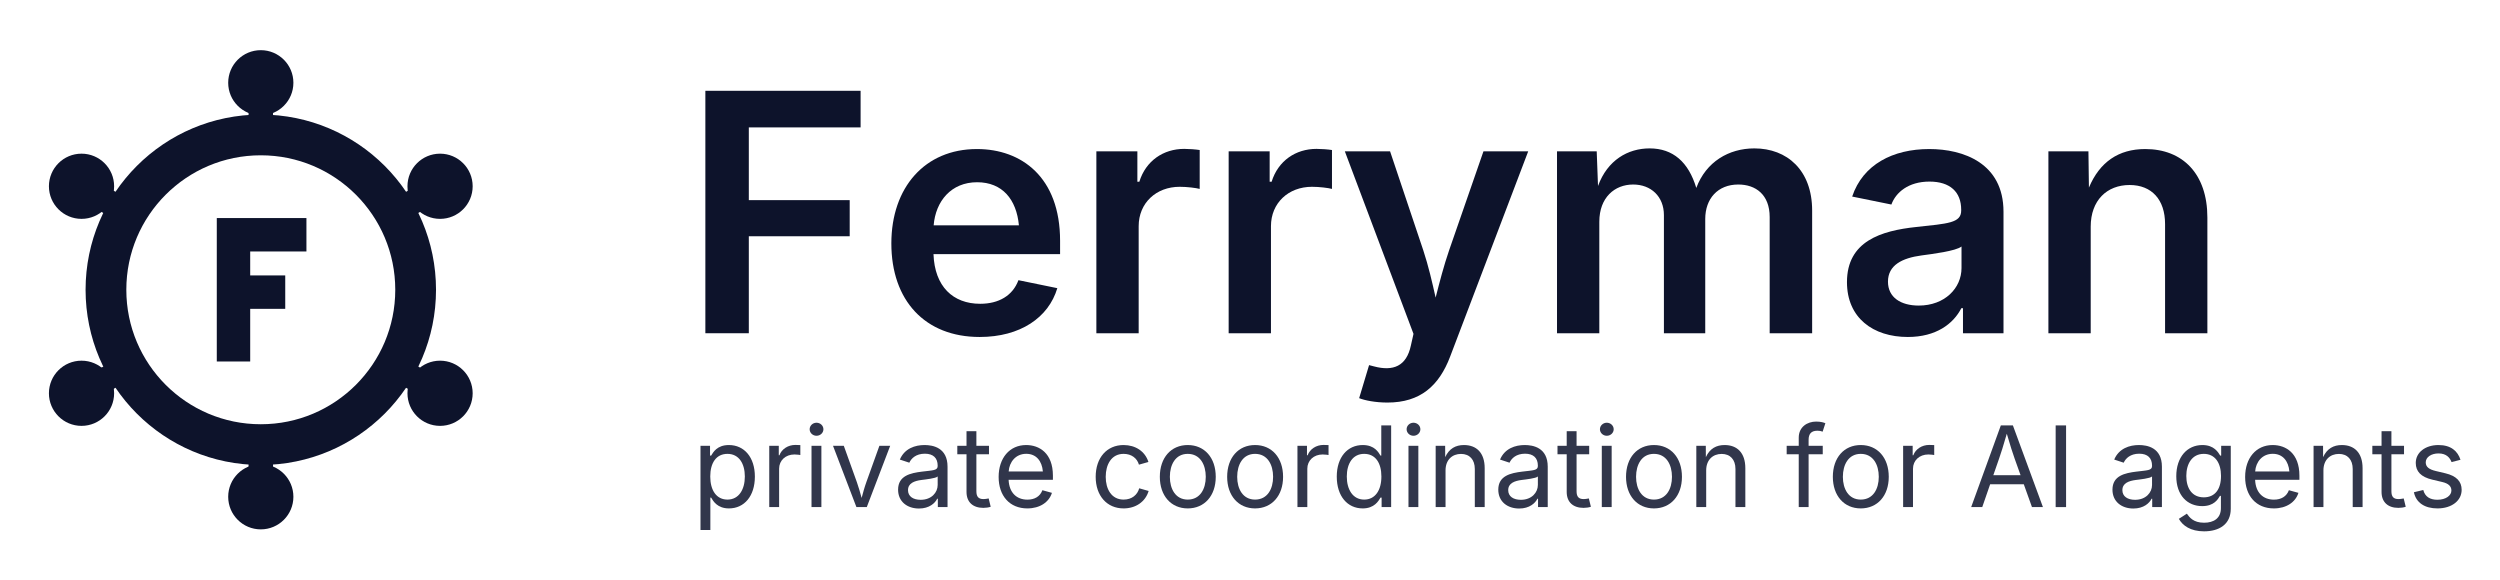
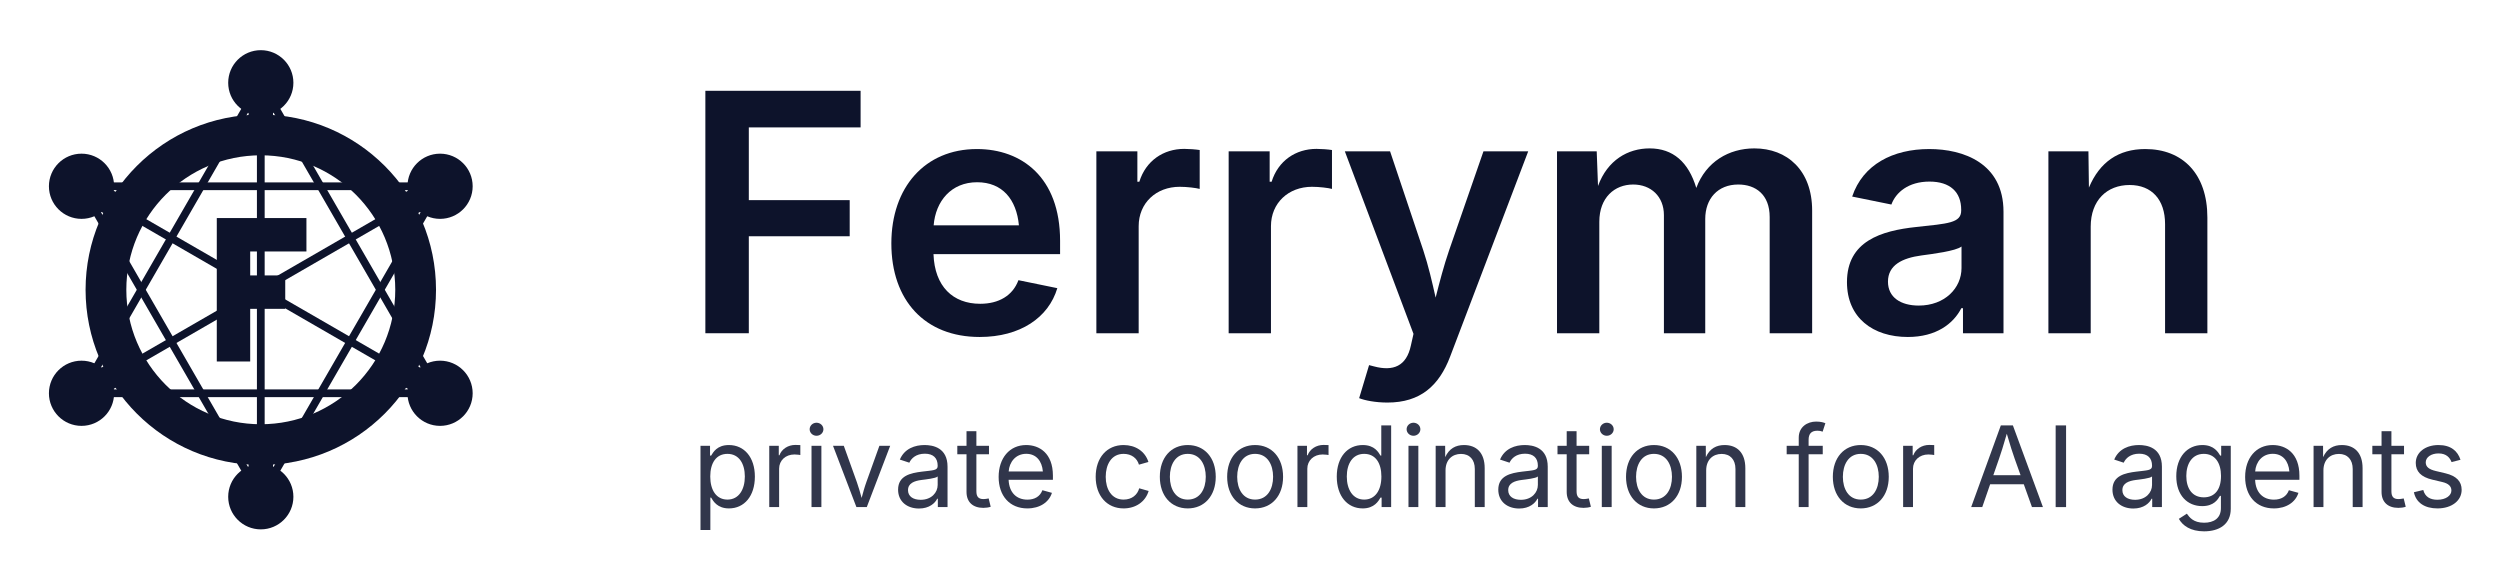
<svg xmlns="http://www.w3.org/2000/svg" viewBox="0 0 345.1 80.0" width="345.1" height="80.0" fill="none">
  <g transform="translate(0,4.00) scale(1.125)">
+     <g stroke="#0D132B" fill="none" stroke-linecap="round">
+       <line x1="32.000" y1="6.600" x2="53.997" y2="44.700" stroke-width="0.950" />
+       <line x1="32.000" y1="6.600" x2="32.000" y2="57.400" stroke-width="0.950" />
+       <line x1="32.000" y1="6.600" x2="10.003" y2="44.700" stroke-width="0.950" />
+       <line x1="53.997" y1="19.300" x2="32.000" y2="57.400" stroke-width="0.950" />
+       <line x1="53.997" y1="19.300" x2="10.003" y2="44.700" stroke-width="0.950" />
+       <line x1="53.997" y1="19.300" x2="10.003" y2="19.300" stroke-width="0.950" />
+       <line x1="53.997" y1="44.700" x2="10.003" y2="44.700" stroke-width="0.950" />
+       <line x1="53.997" y1="44.700" x2="10.003" y2="19.300" stroke-width="0.950" />
+       <line x1="32.000" y1="57.400" x2="10.003" y2="19.300" stroke-width="0.950" />
+     </g>
    <g stroke="#0D132B" fill="none" stroke-linecap="round">
      <line x1="32.000" y1="13.000" x2="32.000" y2="6.600" stroke-width="3.000" />
      <line x1="48.454" y1="22.500" x2="53.997" y2="19.300" stroke-width="3.000" />
      <line x1="48.454" y1="41.500" x2="53.997" y2="44.700" stroke-width="3.000" />
      <line x1="32.000" y1="51.000" x2="32.000" y2="57.400" stroke-width="3.000" />
      <line x1="15.546" y1="41.500" x2="10.003" y2="44.700" stroke-width="3.000" />
      <line x1="15.546" y1="22.500" x2="10.003" y2="19.300" stroke-width="3.000" />
      <circle cx="32.0" cy="32.0" r="19.000" stroke-width="5.000" />
      <circle cx="32.000" cy="6.600" r="4.000" stroke="none" fill="#0D132B" />
      <circle cx="53.997" cy="19.300" r="4.000" stroke="none" fill="#0D132B" />
      <circle cx="53.997" cy="44.700" r="4.000" stroke="none" fill="#0D132B" />
      <circle cx="32.000" cy="57.400" r="4.000" stroke="none" fill="#0D132B" />
      <circle cx="10.003" cy="44.700" r="4.000" stroke="none" fill="#0D132B" />
      <circle cx="10.003" cy="19.300" r="4.000" stroke="none" fill="#0D132B" />
      <path d="M26.600,23.200 H37.600 V27.300 H30.700 V30.240 H35.000 V34.340 H30.700 V40.800 H26.600 Z" stroke="none" fill="#0D132B" />
    </g>
  </g>
  <g fill="#0D132B">
    <g transform="translate(94.000,46.000) scale(0.022461,-0.022461)">
      <path d="M150 0H417V596H1037V818H417V1265H1104V1490H150Z" />
    </g>
    <g transform="translate(121.043,46.000) scale(0.022461,-0.022461)">
      <path d="M632 -23C881 -23 1055 96 1109 277L870 326C835 231 749 181 635 181C468 181 355 287 348 486H1126V568C1126 960 888 1132 615 1132C295 1132 89 896 89 552C89 202 295 -23 632 -23ZM349 663C361 812 457 928 616 928C771 928 858 823 873 663Z" />
    </g>
    <g transform="translate(148.243,46.000) scale(0.022461,-0.022461)">
      <path d="M138 0H398V658C398 800 505 900 650 900C696 900 751 893 773 887V1126C748 1130 707 1133 678 1133C550 1133 442 1060 402 931H390V1118H138Z" />
    </g>
    <g transform="translate(166.504,46.000) scale(0.022461,-0.022461)">
      <path d="M138 0H398V658C398 800 505 900 650 900C696 900 751 893 773 887V1126C748 1130 707 1133 678 1133C550 1133 442 1060 402 931H390V1118H138Z" />
    </g>
    <g transform="translate(184.765,46.000) scale(0.022461,-0.022461)">
      <path d="M127 -399C162 -413 227 -426 301 -426C503 -426 618 -323 686 -144L1166 1118H891L680 510C647 414 622 317 597 219C575 317 553 413 521 510L317 1118H39L461 -4L445 -75C418 -203 336 -235 219 -204L188 -196Z" />
    </g>
    <g transform="translate(211.830,46.000) scale(0.022461,-0.022461)">
      <path d="M138 0H398V685C398 834 492 914 606 914C716 914 795 840 795 726V0H1049V702C1049 827 1126 914 1252 914C1359 914 1445 852 1445 714V0H1706V754C1706 1002 1552 1136 1351 1136C1194 1136 1054 1054 994 893C946 1052 851 1136 707 1136C574 1136 448 1064 390 905L382 1118H138Z" />
    </g>
    <g transform="translate(253.248,46.000) scale(0.022461,-0.022461)">
      <path d="M450 -23C624 -23 730 58 779 154H789V0H1038V747C1038 1045 792 1132 582 1132C358 1132 174 1037 108 840L349 791C376 865 453 932 583 932C710 932 778 868 778 759V754C778 677 696 674 502 653C286 630 76 566 76 314C76 94 237 -23 450 -23ZM517 170C407 170 328 220 328 317C328 419 416 462 533 478C600 487 745 505 780 533V401C780 277 677 170 517 170Z" />
    </g>
    <g transform="translate(279.662,46.000) scale(0.022461,-0.022461)">
      <path d="M398 655C398 817 498 911 637 911C773 911 855 821 855 671V0H1115V711C1115 980 963 1132 733 1132C569 1132 453 1052 387 895L384 1118H138V0H398Z" />
    </g>
  </g>
  <g fill="#0D132B" opacity="0.85">
    <g transform="translate(95.500,70.000) scale(0.007568,-0.007568)">
      <path d="M158 -418H338V173H352C389 111 464 -24 677 -24C956 -24 1150 200 1150 556C1150 910 955 1132 676 1132C458 1132 389 998 352 939H332V1118H158ZM650 137C447 137 336 309 336 558C336 805 444 971 650 971C862 971 967 790 967 558C967 323 859 137 650 137Z" />
    </g>
    <g transform="translate(104.991,70.000) scale(0.007568,-0.007568)">
      <path d="M158 0H338V700C338 851 456 960 617 960C665 960 714 952 725 950V1131C704 1132 660 1134 634 1134C501 1134 385 1059 344 946H332V1118H158Z" />
    </g>
    <g transform="translate(110.826,70.000) scale(0.007568,-0.007568)">
      <path d="M158 0H338V1118H158ZM249 1301C318 1301 375 1354 375 1420C375 1486 318 1539 249 1539C181 1539 124 1486 124 1420C124 1354 181 1301 249 1301Z" />
    </g>
    <g transform="translate(114.580,70.000) scale(0.007568,-0.007568)">
      <path d="M481 0H670L1097 1118H900L662 455C627 358 601 260 576 167C550 260 524 358 489 455L251 1118H54Z" />
    </g>
    <g transform="translate(123.291,70.000) scale(0.007568,-0.007568)">
      <path d="M471 -26C660 -26 765 73 803 152H815V0H992V737C992 1086 723 1132 573 1132C400 1132 208 1070 122 867L295 810C330 888 417 974 578 974C733 974 812 894 812 755V749C812 666 724 672 525 647C318 621 90 574 90 318C90 98 259 -26 471 -26ZM502 133C368 133 271 193 271 309C271 436 386 478 517 495C586 504 782 524 812 559V404C812 267 701 133 502 133Z" />
    </g>
    <g transform="translate(131.995,70.000) scale(0.007568,-0.007568)">
      <path d="M598 1118H368V1384H188V1118H20V964H188V276C188 93 302 -14 495 -14C541 -14 592 -7 629 6L592 158C562 152 523 146 500 146C405 146 368 190 368 290V964H598Z" />
    </g>
    <g transform="translate(137.065,70.000) scale(0.007568,-0.007568)">
      <path d="M628 -24C857 -24 1024 91 1076 260L902 308C860 194 761 136 629 136C431 136 295 264 286 498H1094V573C1094 986 844 1132 607 1132C302 1132 104 893 104 550C104 206 304 -24 628 -24ZM287 650C298 821 415 972 607 972C791 972 894 840 911 650Z" />
    </g>
    <g transform="translate(150.461,70.000) scale(0.007568,-0.007568)">
      <path d="M613 -24C832 -24 1010 95 1070 294L898 343C865 222 763 137 613 137C390 137 287 332 287 552C287 775 390 971 613 971C760 971 860 889 893 774L1066 823C1005 1018 829 1132 613 1132C309 1132 104 902 104 552C104 207 309 -24 613 -24Z" />
    </g>
    <g transform="translate(159.316,70.000) scale(0.007568,-0.007568)">
      <path d="M613 -24C918 -24 1124 207 1124 552C1124 902 918 1132 613 1132C309 1132 104 902 104 552C104 207 309 -24 613 -24ZM613 137C390 137 287 332 287 552C287 775 390 971 613 971C839 971 942 774 942 552C942 332 839 137 613 137Z" />
    </g>
    <g transform="translate(168.610,70.000) scale(0.007568,-0.007568)">
      <path d="M613 -24C918 -24 1124 207 1124 552C1124 902 918 1132 613 1132C309 1132 104 902 104 552C104 207 309 -24 613 -24ZM613 137C390 137 287 332 287 552C287 775 390 971 613 971C839 971 942 774 942 552C942 332 839 137 613 137Z" />
    </g>
    <g transform="translate(177.904,70.000) scale(0.007568,-0.007568)">
      <path d="M158 0H338V700C338 851 456 960 617 960C665 960 714 952 725 950V1131C704 1132 660 1134 634 1134C501 1134 385 1059 344 946H332V1118H158Z" />
    </g>
    <g transform="translate(183.740,70.000) scale(0.007568,-0.007568)">
      <path d="M577 -24C790 -24 865 111 902 173H922V0H1096V1490H916V939H902C865 998 796 1132 578 1132C299 1132 104 910 104 556C104 200 298 -24 577 -24ZM604 137C395 137 287 323 287 558C287 790 392 971 604 971C810 971 918 805 918 558C918 309 807 137 604 137Z" />
    </g>
    <g transform="translate(193.230,70.000) scale(0.007568,-0.007568)">
      <path d="M158 0H338V1118H158ZM249 1301C318 1301 375 1354 375 1420C375 1486 318 1539 249 1539C181 1539 124 1486 124 1420C124 1354 181 1301 249 1301Z" />
    </g>
    <g transform="translate(196.984,70.000) scale(0.007568,-0.007568)">
      <path d="M338 670C338 861 459 970 620 970C776 970 872 867 872 695V0H1052V710C1052 993 900 1132 674 1132C524 1132 404 1069 332 911L331 1118H158V0H338Z" />
    </g>
    <g transform="translate(206.142,70.000) scale(0.007568,-0.007568)">
      <path d="M471 -26C660 -26 765 73 803 152H815V0H992V737C992 1086 723 1132 573 1132C400 1132 208 1070 122 867L295 810C330 888 417 974 578 974C733 974 812 894 812 755V749C812 666 724 672 525 647C318 621 90 574 90 318C90 98 259 -26 471 -26ZM502 133C368 133 271 193 271 309C271 436 386 478 517 495C586 504 782 524 812 559V404C812 267 701 133 502 133Z" />
    </g>
    <g transform="translate(214.845,70.000) scale(0.007568,-0.007568)">
      <path d="M598 1118H368V1384H188V1118H20V964H188V276C188 93 302 -14 495 -14C541 -14 592 -7 629 6L592 158C562 152 523 146 500 146C405 146 368 190 368 290V964H598Z" />
    </g>
    <g transform="translate(219.916,70.000) scale(0.007568,-0.007568)">
      <path d="M158 0H338V1118H158ZM249 1301C318 1301 375 1354 375 1420C375 1486 318 1539 249 1539C181 1539 124 1486 124 1420C124 1354 181 1301 249 1301Z" />
    </g>
    <g transform="translate(223.670,70.000) scale(0.007568,-0.007568)">
      <path d="M613 -24C918 -24 1124 207 1124 552C1124 902 918 1132 613 1132C309 1132 104 902 104 552C104 207 309 -24 613 -24ZM613 137C390 137 287 332 287 552C287 775 390 971 613 971C839 971 942 774 942 552C942 332 839 137 613 137Z" />
    </g>
    <g transform="translate(232.964,70.000) scale(0.007568,-0.007568)">
      <path d="M338 670C338 861 459 970 620 970C776 970 872 867 872 695V0H1052V710C1052 993 900 1132 674 1132C524 1132 404 1069 332 911L331 1118H158V0H338Z" />
    </g>
    <g transform="translate(246.481,70.000) scale(0.007568,-0.007568)">
      <path d="M678 1118H420V1227C420 1335 468 1393 579 1393C629 1393 657 1382 676 1376L726 1530C699 1542 643 1560 558 1560C395 1560 240 1461 240 1267V1118H20V964H240V0H420V964H678Z" />
    </g>
    <g transform="translate(252.218,70.000) scale(0.007568,-0.007568)">
      <path d="M613 -24C918 -24 1124 207 1124 552C1124 902 918 1132 613 1132C309 1132 104 902 104 552C104 207 309 -24 613 -24ZM613 137C390 137 287 332 287 552C287 775 390 971 613 971C839 971 942 774 942 552C942 332 839 137 613 137Z" />
    </g>
    <g transform="translate(261.512,70.000) scale(0.007568,-0.007568)">
      <path d="M158 0H338V700C338 851 456 960 617 960C665 960 714 952 725 950V1131C704 1132 660 1134 634 1134C501 1134 385 1059 344 946H332V1118H158Z" />
    </g>
    <g transform="translate(271.707,70.000) scale(0.007568,-0.007568)">
      <path d="M52 0H254L398 416H1012L1161 0H1361L813 1490H593ZM456 582 561 884C593 976 639 1118 702 1338C765 1122 809 984 845 884L953 582Z" />
    </g>
    <g transform="translate(282.401,70.000) scale(0.007568,-0.007568)">
      <path d="M370 1490H180V0H370Z" />
    </g>
    <g transform="translate(290.923,70.000) scale(0.007568,-0.007568)">
      <path d="M471 -26C660 -26 765 73 803 152H815V0H992V737C992 1086 723 1132 573 1132C400 1132 208 1070 122 867L295 810C330 888 417 974 578 974C733 974 812 894 812 755V749C812 666 724 672 525 647C318 621 90 574 90 318C90 98 259 -26 471 -26ZM502 133C368 133 271 193 271 309C271 436 386 478 517 495C586 504 782 524 812 559V404C812 267 701 133 502 133Z" />
    </g>
    <g transform="translate(299.626,70.000) scale(0.007568,-0.007568)">
      <path d="M611 -442C883 -442 1098 -318 1098 -29V1118H923V939H906C868 999 796 1132 580 1132C301 1132 104 910 104 564C104 213 308 18 576 18C792 18 863 141 901 205H918V-19C918 -203 789 -285 611 -285C414 -285 344 -185 297 -120L151 -214C220 -337 363 -442 611 -442ZM606 178C396 178 287 338 287 568C287 791 393 971 606 971C812 971 920 805 920 568C920 324 809 178 606 178Z" />
    </g>
    <g transform="translate(309.132,70.000) scale(0.007568,-0.007568)">
      <path d="M628 -24C857 -24 1024 91 1076 260L902 308C860 194 761 136 629 136C431 136 295 264 286 498H1094V573C1094 986 844 1132 607 1132C302 1132 104 893 104 550C104 206 304 -24 628 -24ZM287 650C298 821 415 972 607 972C791 972 894 840 911 650Z" />
    </g>
    <g transform="translate(318.169,70.000) scale(0.007568,-0.007568)">
      <path d="M338 670C338 861 459 970 620 970C776 970 872 867 872 695V0H1052V710C1052 993 900 1132 674 1132C524 1132 404 1069 332 911L331 1118H158V0H338Z" />
    </g>
    <g transform="translate(327.326,70.000) scale(0.007568,-0.007568)">
      <path d="M598 1118H368V1384H188V1118H20V964H188V276C188 93 302 -14 495 -14C541 -14 592 -7 629 6L592 158C562 152 523 146 500 146C405 146 368 190 368 290V964H598Z" />
    </g>
    <g transform="translate(332.397,70.000) scale(0.007568,-0.007568)">
      <path d="M538 -24C800 -24 979 119 979 315C979 468 884 569 681 617L512 657C381 688 324 734 324 817C324 910 424 979 557 979C701 979 764 901 795 821L958 863C907 1020 786 1132 556 1132C318 1132 142 998 142 806C142 649 239 549 442 501L628 457C738 431 792 380 792 303C792 211 692 134 536 134C402 134 311 189 279 312L108 271C148 78 308 -24 538 -24Z" />
    </g>
  </g>
</svg>
